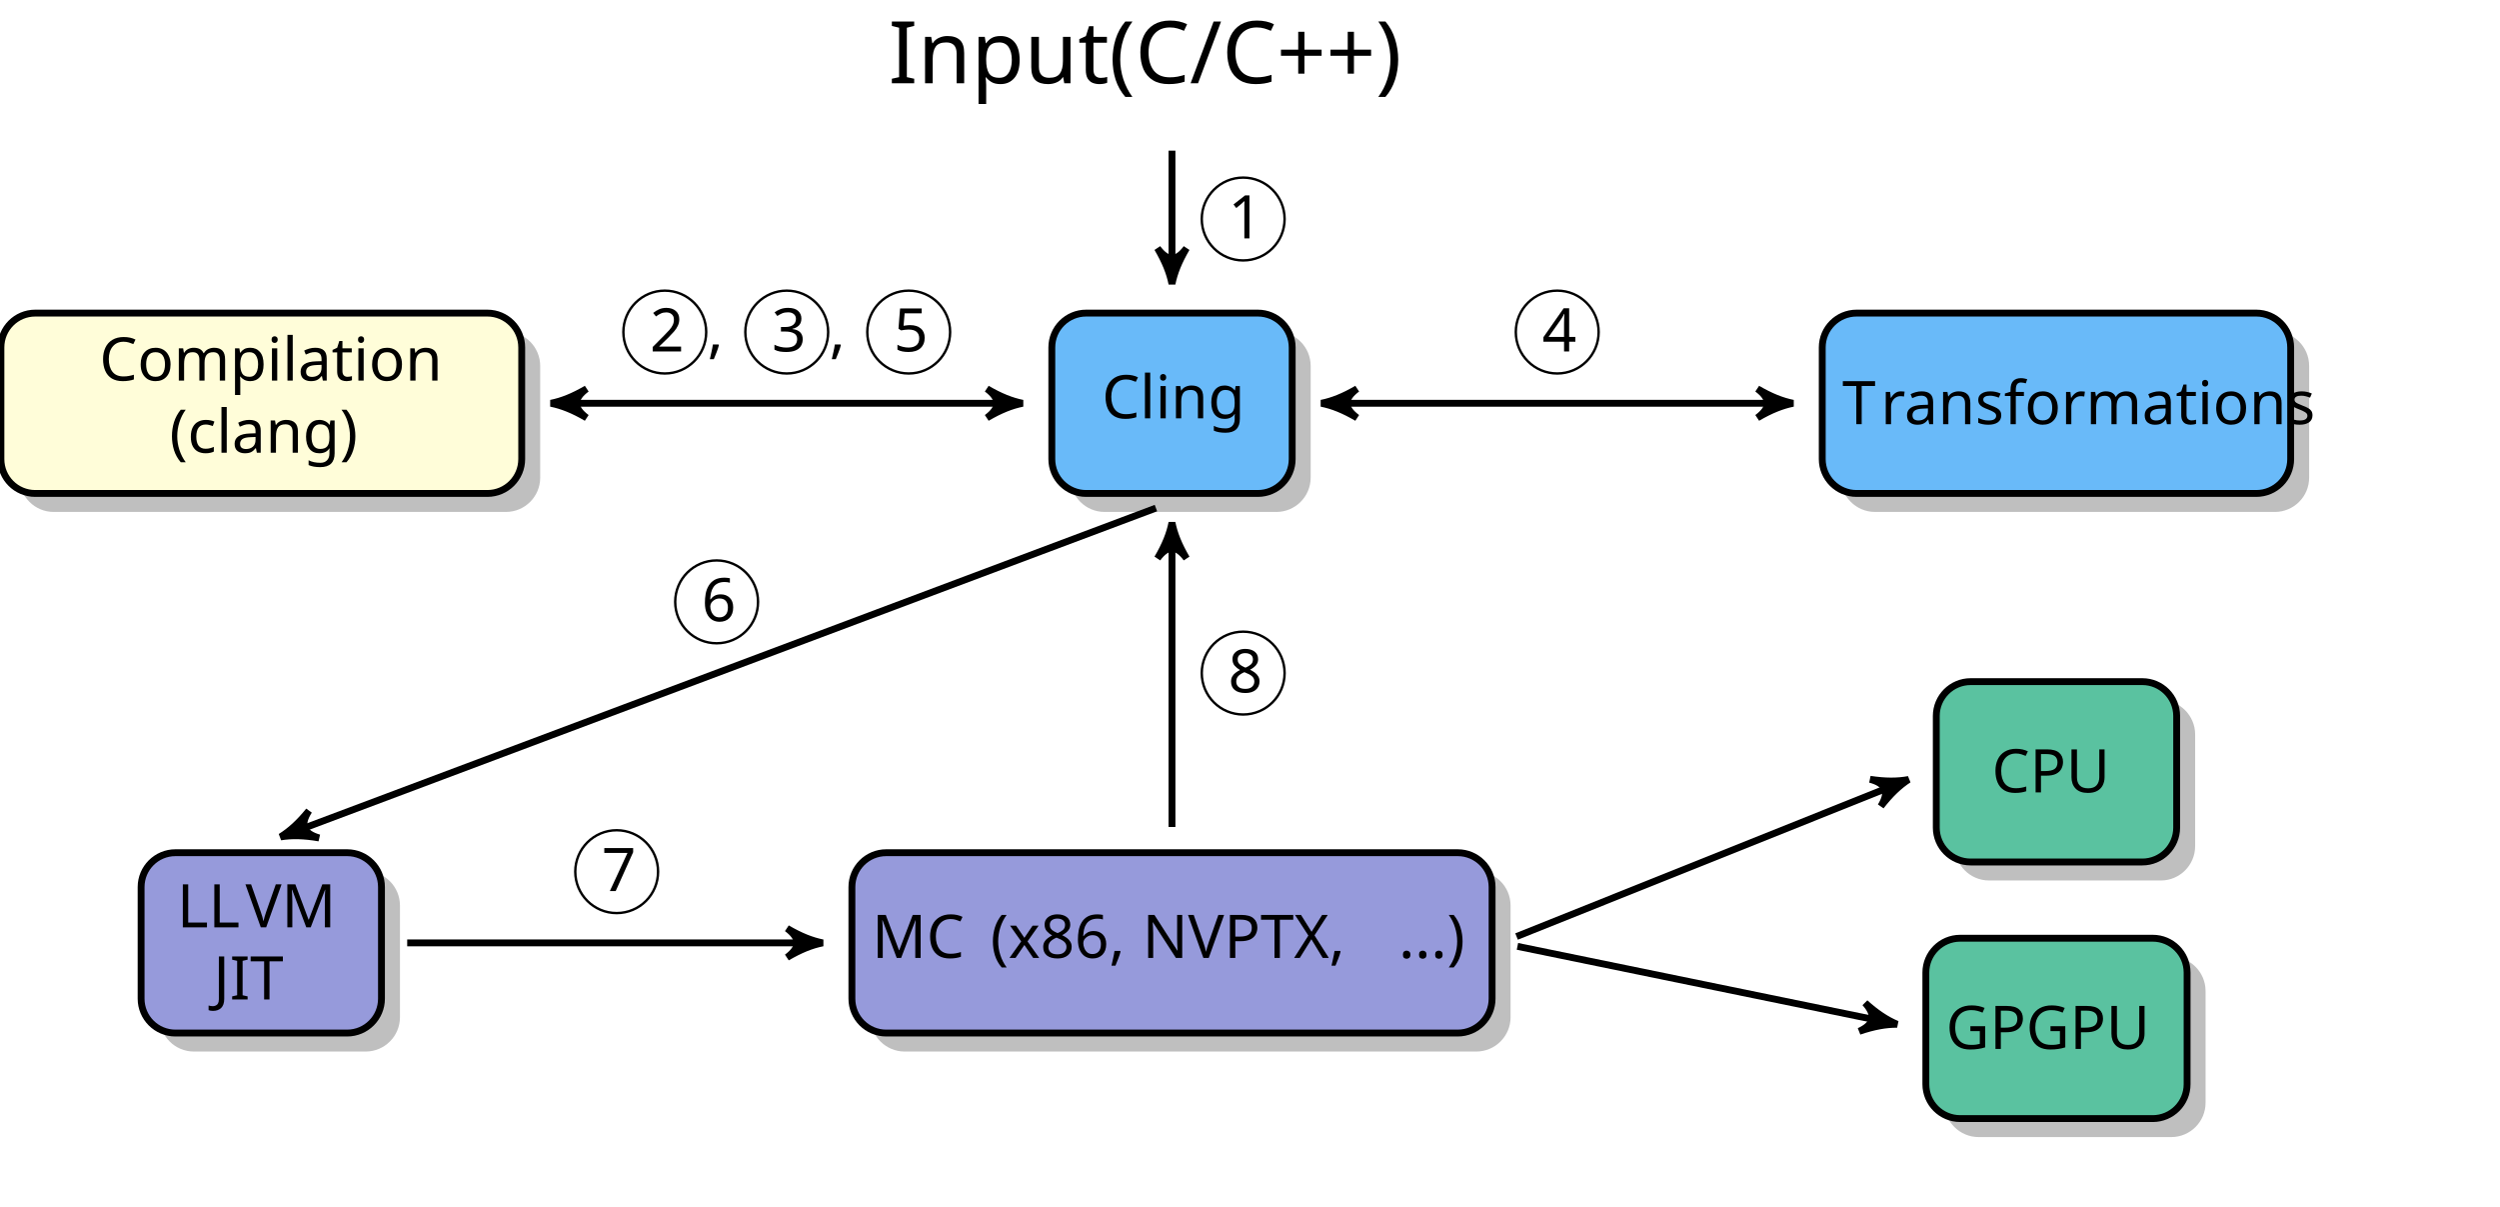
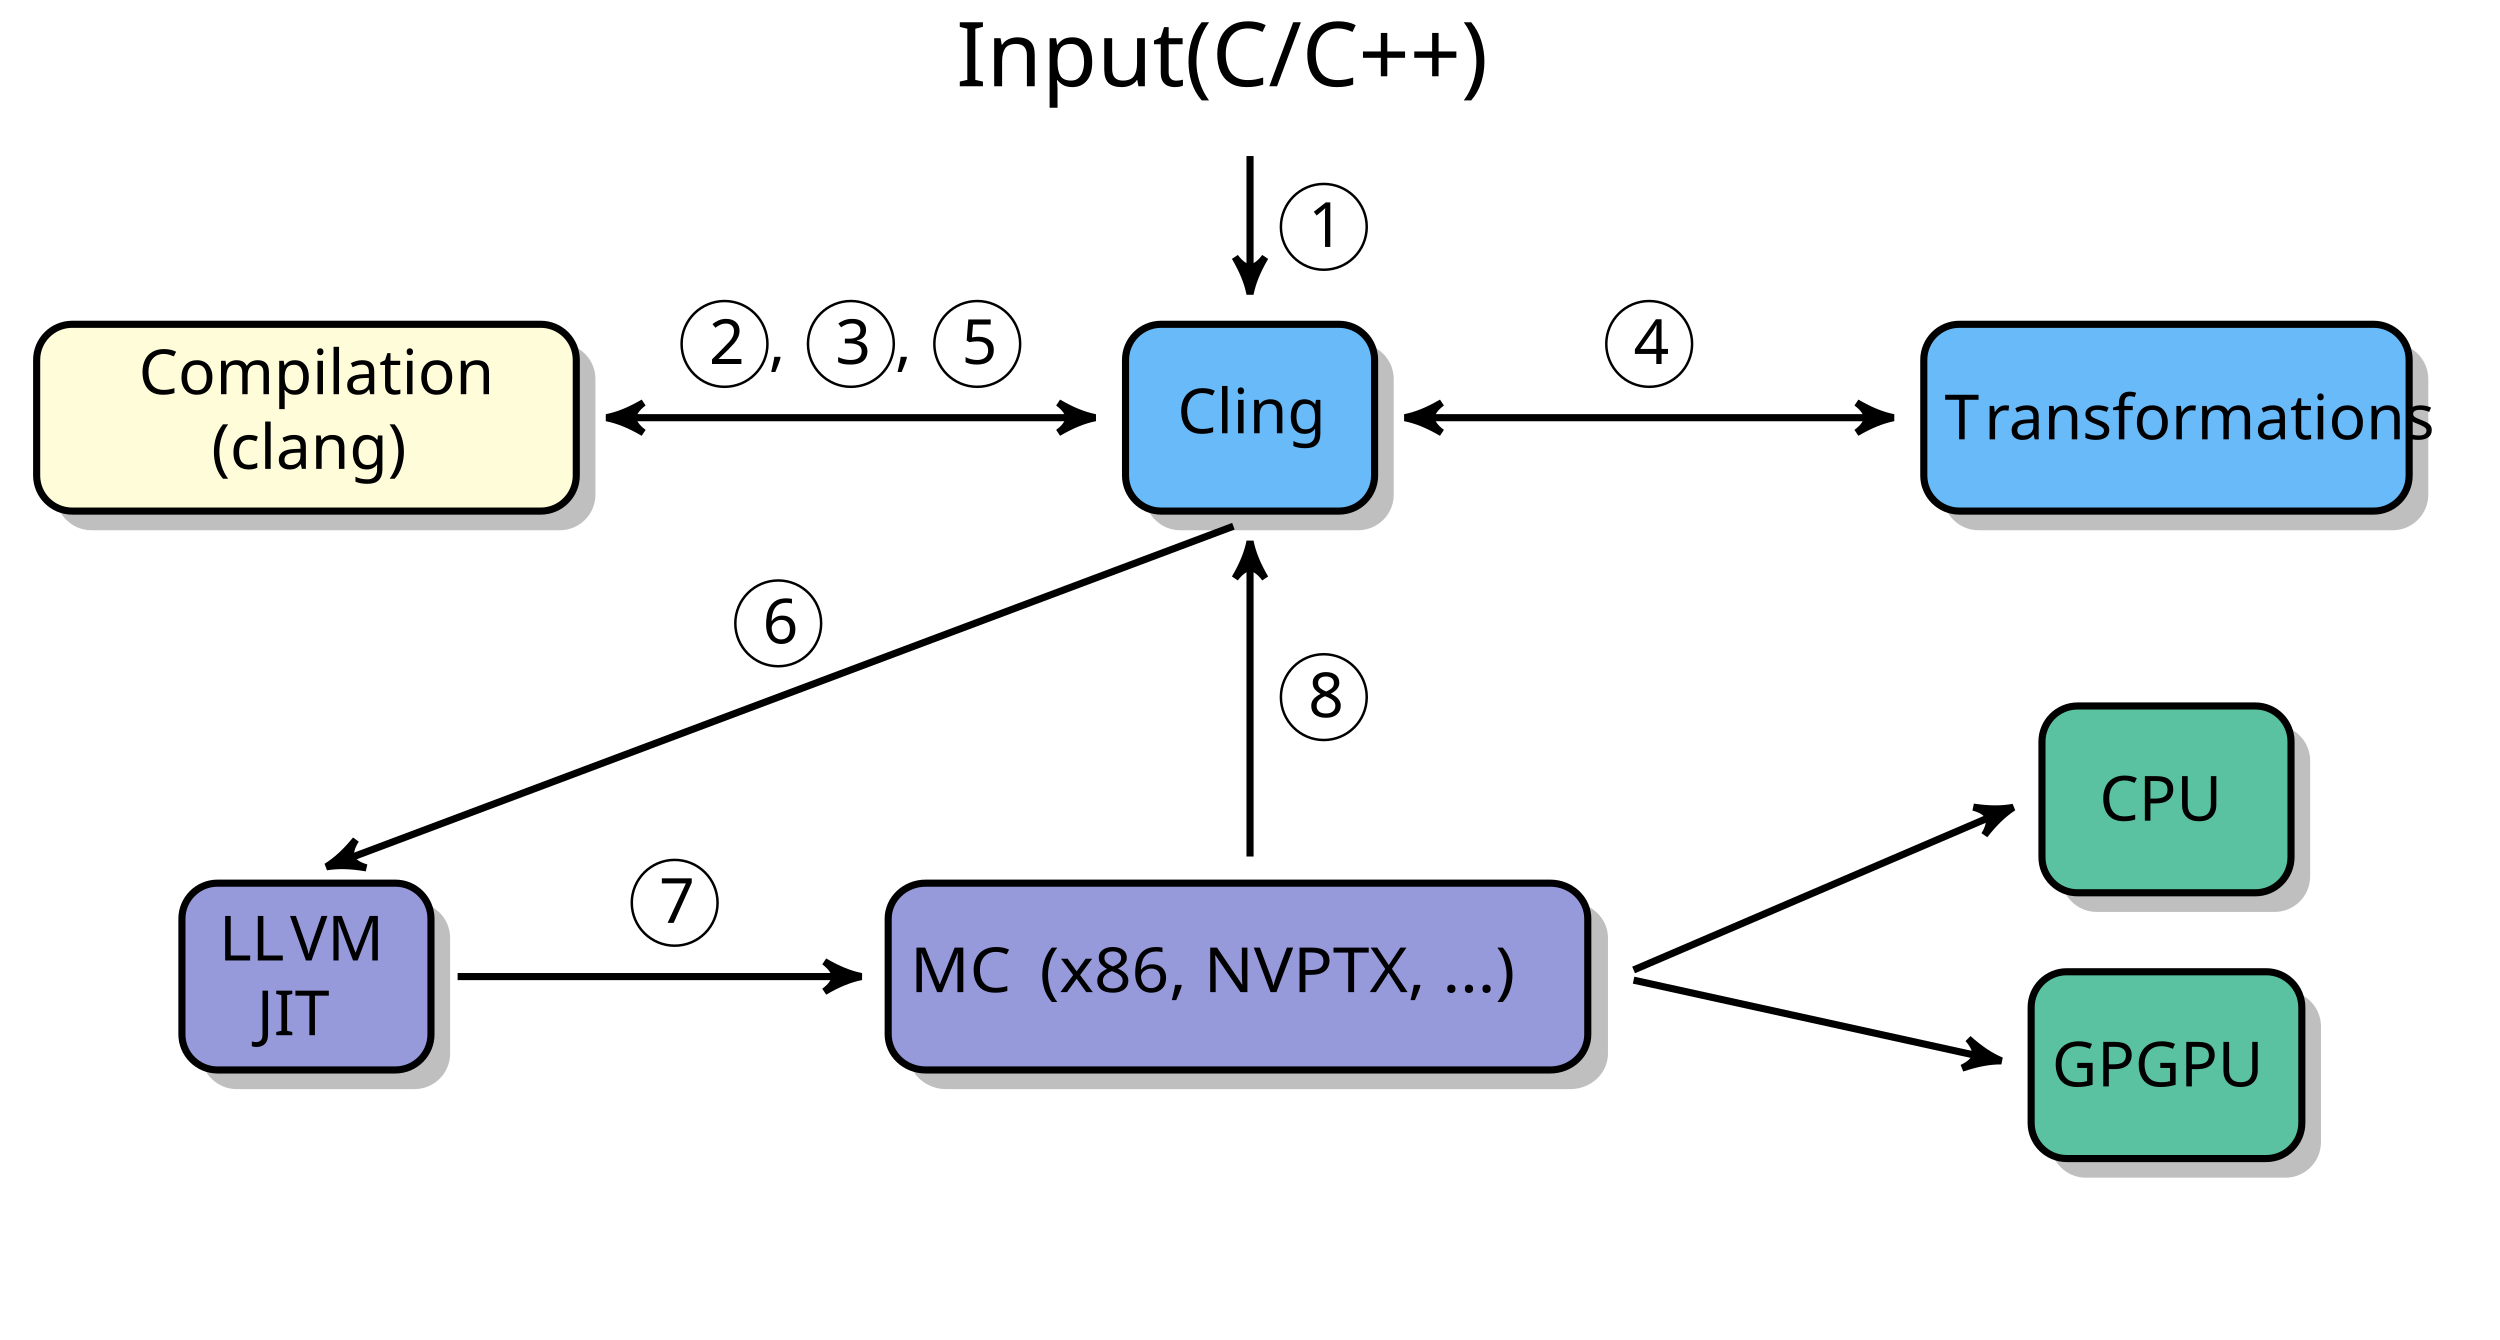
- <svg xmlns="http://www.w3.org/2000/svg" version="1.1" height="" viewBox="0 0 290 140" preserveAspectRatio="xMidYMid slice">
+ <svg xmlns="http://www.w3.org/2000/svg" version="1.1" height="" viewBox="0 0 280 150" width="14px">
  <defs />
  <style type="text/css">

text.f0 {font-family:cmr12;font-size:14.346px}
text.f1 {font-family:cmr10;font-size:9.963px}

</style>
-   <g id="page1" transform="matrix(1, 0, 0, 1, -99, -53)">
+   <g id="page1" transform="matrix(1, 0, 0, 1, -95, -53)">
    <text class="f0" x="235.005" y="60.147" transform="matrix(0.7 0 0 0.7 37.5895 20.55485)" style="white-space: pre;">Input(C/C++)</text>
    <path d="M247.114 91.465H227.188C224.985 91.465 223.203 93.25 223.203 95.449V108.402C223.203 110.602 224.985 112.387 227.188 112.387H247.114C249.313 112.387 251.098 110.602 251.098 108.402V95.449C251.098 93.25 249.313 91.465 247.114 91.465Z" fill="#808080" fill-opacity="0.5" />
    <path d="M244.969 89.32H225.043C222.84 89.32 221.059 91.106 221.059 93.305V106.258C221.059 108.457 222.84 110.242 225.043 110.242H244.969C247.168 110.242 248.953 108.457 248.953 106.258V93.305C248.953 91.106 247.168 89.32 244.969 89.32Z" fill="#69baf9" />
    <path d="M244.969 89.32H225.043C222.84 89.32 221.059 91.106 221.059 93.305V106.258C221.059 108.457 222.84 110.242 225.043 110.242H244.969C247.168 110.242 248.953 108.457 248.953 106.258V93.305C248.953 91.106 247.168 89.32 244.969 89.32Z" stroke="#000" fill="none" stroke-width="0.797" stroke-miterlimit="10" />
    <text class="f1" x="235.005" y="60.147" transform="matrix(0.7 0 0 0.7 62.3655 59.42175)" style="white-space: pre;">Cling</text>
    <path d="M157.703 91.465H105.235C103.035 91.465 101.25 93.25 101.25 95.449V108.402C101.25 110.602 103.035 112.387 105.235 112.387H157.703C159.906 112.387 161.688 110.602 161.688 108.402V95.449C161.688 93.25 159.906 91.465 157.703 91.465Z" fill="#808080" fill-opacity="0.5" />
    <path d="M155.559 89.32H103.09C100.887 89.32 99.105 91.106 99.105 93.305V106.258C99.105 108.457 100.887 110.242 103.09 110.242H155.559C157.762 110.242 159.543 108.457 159.543 106.258V93.305C159.543 91.106 157.762 89.32 155.559 89.32Z" fill="#fffdd9" />
    <path d="M155.559 89.32H103.09C100.887 89.32 99.105 91.106 99.105 93.305V106.258C99.105 108.457 100.887 110.242 103.09 110.242H155.559C157.762 110.242 159.543 108.457 159.543 106.258V93.305C159.543 91.106 157.762 89.32 155.559 89.32Z" stroke="#000" fill="none" stroke-width="0.797" stroke-miterlimit="10" />
    <text class="f1" x="248.012" y="60.147" transform="matrix(0.7 0 0 0.7 -63.0745 55.04405)" style="white-space: pre;">Compilation<tspan x="259.635" y="72.103">(clang)</tspan>
    </text>
    <path d="M362.985 91.465H316.594C314.395 91.465 312.61 93.25 312.61 95.449V108.402C312.61 110.602 314.395 112.387 316.594 112.387H362.985C365.184 112.387 366.969 110.602 366.969 108.402V95.449C366.969 93.25 365.184 91.465 362.985 91.465Z" fill="#808080" fill-opacity="0.5" />
    <path d="M360.836 89.32H314.449C312.25 89.32 310.465 91.106 310.465 93.305V106.258C310.465 108.457 312.25 110.242 314.449 110.242H360.836C363.039 110.242 364.824 108.457 364.824 106.258V93.305C364.824 91.106 363.039 89.32 360.836 89.32Z" fill="#69baf9" />
    <path d="M360.836 89.32H314.449C312.25 89.32 310.465 91.106 310.465 93.305V106.258C310.465 108.457 312.25 110.242 314.449 110.242H360.836C363.039 110.242 364.824 108.457 364.824 106.258V93.305C364.824 91.106 363.039 89.32 360.836 89.32Z" stroke="#000" fill="none" stroke-width="0.797" stroke-miterlimit="10" />
    <text class="f1" x="235.005" y="60.147" transform="matrix(0.7 0 0 0.7 148.2865 60.09975)" style="white-space: pre;">T<tspan x="241.37">ransformations</tspan>
    </text>
    <path d="M141.43 154.059H121.504C119.305 154.059 117.52 155.844 117.52 158.043V170.996C117.52 173.195 119.305 174.98 121.504 174.98H141.43C143.633 174.98 145.414 173.195 145.414 170.996V158.043C145.414 155.844 143.633 154.059 141.43 154.059Z" fill="#808080" fill-opacity="0.5" />
    <path d="M139.285 151.914H119.359C117.16 151.914 115.375 153.699 115.375 155.898V168.851C115.375 171.05 117.16 172.835 119.359 172.835H139.285C141.484 172.835 143.269 171.05 143.269 168.851V155.898C143.269 153.699 141.484 151.914 139.285 151.914Z" fill="#969adb" />
    <path d="M139.285 151.914H119.359C117.16 151.914 115.375 153.699 115.375 155.898V168.851C115.375 171.05 117.16 172.835 119.359 172.835H139.285C141.484 172.835 143.269 171.05 143.269 168.851V155.898C143.269 153.699 141.484 151.914 139.285 151.914Z" stroke="#000" fill="none" stroke-width="0.797" stroke-miterlimit="10" />
    <text class="f1" x="235.973" y="60.147" transform="matrix(0.7 0 0 0.7 -45.6415 118.4698)" style="white-space: pre;">LL<tspan x="247.32">VM</tspan>
      <tspan x="241.993" y="72.103">JIT</tspan>
    </text>
-     <path d="M270.309 154.059H203.988C201.789 154.059 200.004 155.84 200.004 158.043V170.992C200.004 173.195 201.789 174.98 203.988 174.98H270.309C272.512 174.98 274.297 173.195 274.297 170.992V158.043C274.297 155.84 272.512 154.059 270.309 154.059Z" fill="#808080" fill-opacity="0.5" />
-     <path d="M268.164 151.914H201.844C199.644 151.914 197.859 153.695 197.859 155.898V168.847C197.859 171.05 199.644 172.835 201.844 172.835H268.164C270.367 172.835 272.152 171.05 272.152 168.847V155.898C272.152 153.695 270.367 151.914 268.164 151.914Z" fill="#969adb" />
-     <path d="M268.164 151.914H201.844C199.644 151.914 197.859 153.695 197.859 155.898V168.847C197.859 171.05 199.644 172.835 201.844 172.835H268.164C270.367 172.835 272.152 171.05 272.152 168.847V155.898C272.152 153.695 270.367 151.914 268.164 151.914Z" stroke="#000" fill="none" stroke-width="0.797" stroke-miterlimit="10" />
-     <text class="f1" x="235.005" y="60.147" transform="matrix(0.7 0 0 0.7 35.6805 122.0138)" style="white-space: pre;">MC<tspan x="254.653">(x86,</tspan>
-       <tspan x="279.837">NVPTX,</tspan>
-       <tspan x="322.317">...)</tspan>
+     <path d="M 270.887 154.059 L 200.941 154.059 C 198.621 154.059 196.738 155.84 196.738 158.043 L 196.738 170.992 C 196.738 173.195 198.621 174.98 200.941 174.98 L 270.887 174.98 C 273.211 174.98 275.094 173.195 275.094 170.992 L 275.094 158.043 C 275.094 155.84 273.211 154.059 270.887 154.059 Z" fill="#808080" fill-opacity="0.5" style="" />
+     <path d="M 268.626 151.914 L 198.679 151.914 C 196.359 151.914 194.476 153.695 194.476 155.898 L 194.476 168.848 C 194.476 171.051 196.359 172.836 198.679 172.836 L 268.626 172.836 C 270.949 172.836 272.831 171.051 272.831 168.848 L 272.831 155.898 C 272.831 153.695 270.949 151.914 268.626 151.914 Z" fill="#969adb" style="" />
+     <path d="M 268.626 151.914 L 198.679 151.914 C 196.359 151.914 194.476 153.695 194.476 155.898 L 194.476 168.848 C 194.476 171.051 196.359 172.836 198.679 172.836 L 268.626 172.836 C 270.949 172.836 272.831 171.051 272.831 168.848 L 272.831 155.898 C 272.831 153.695 270.949 151.914 268.626 151.914 Z" stroke="#000" fill="none" stroke-width="0.797" stroke-miterlimit="10" style="" />
+     <text class="f1" x="235.005" y="60.147" transform="matrix(0.738279, 0, 0, 0.7, 23.42862, 122.0137)" style="white-space: pre;">MC<tspan x="254.653">(x86, NVPTX, ...)</tspan>
    </text>
    <path d="M349.754 134.215H329.828C327.629 134.215 325.844 136 325.844 138.199V151.152C325.844 153.351 327.629 155.137 329.828 155.137H349.754C351.953 155.137 353.739 153.351 353.739 151.152V138.199C353.739 136 351.953 134.215 349.754 134.215Z" fill="#808080" fill-opacity="0.5" />
    <path d="M347.609 132.07H327.684C325.484 132.07 323.699 133.856 323.699 136.055V149.008C323.699 151.207 325.484 152.992 327.684 152.992H347.609C349.809 152.992 351.594 151.207 351.594 149.008V136.055C351.594 133.856 349.809 132.07 347.609 132.07Z" fill="#5ac2a0" />
    <path d="M347.609 132.07H327.684C325.484 132.07 323.699 133.856 323.699 136.055V149.008C323.699 151.207 325.484 152.992 327.684 152.992H347.609C349.809 152.992 351.594 151.207 351.594 149.008V136.055C351.594 133.856 349.809 132.07 347.609 132.07Z" stroke="#000" fill="none" stroke-width="0.797" stroke-miterlimit="10" />
    <text class="f1" x="235.005" y="60.147" transform="matrix(0.7 0 0 0.7 165.6355 102.8107)" style="white-space: pre;">CPU</text>
    <path d="M350.965 163.98H328.617C326.418 163.98 324.633 165.761 324.633 167.965V180.918C324.633 183.117 326.418 184.902 328.617 184.902H350.965C353.164 184.902 354.949 183.117 354.949 180.918V167.965C354.949 165.761 353.164 163.98 350.965 163.98Z" fill="#808080" fill-opacity="0.5" />
    <path d="M348.82 161.835H326.473C324.273 161.835 322.488 163.618 322.488 165.821V178.769C322.488 180.972 324.273 182.757 326.473 182.757H348.82C351.02 182.757 352.805 180.972 352.805 178.769V165.821C352.805 163.618 351.02 161.835 348.82 161.835Z" fill="#5ac2a0" />
    <path d="M348.82 161.835H326.473C324.273 161.835 322.488 163.618 322.488 165.821V178.769C322.488 180.972 324.273 182.757 326.473 182.757H348.82C351.02 182.757 352.805 180.972 352.805 178.769V165.821C352.805 163.618 351.02 161.835 348.82 161.835Z" stroke="#000" fill="none" stroke-width="0.797" stroke-miterlimit="10" />
    <text class="f1" x="235.005" y="60.147" transform="matrix(0.7 0 0 0.7 160.3085 132.5747)" style="white-space: pre;">GPGPU</text>
    <path d="M235.004 70.477V84.902" stroke="#000" fill="none" stroke-width="0.797" stroke-miterlimit="10" />
    <path d="M235.004 85.937C235.266 84.641 235.781 83.348 236.688 81.793C235.523 83.348 234.488 83.348 233.32 81.793C234.227 83.348 234.746 84.641 235.004 85.937Z" />
    <path d="M235.004 85.937C235.266 84.641 235.781 83.348 236.688 81.793C235.523 83.348 234.488 83.348 233.32 81.793C234.227 83.348 234.746 84.641 235.004 85.937Z" stroke="#000" fill="none" stroke-width="0.797" stroke-miterlimit="10" stroke-linejoin="bevel" />
    <path d="M248.074 78.406C248.074 75.754 245.922 73.602 243.266 73.602C240.613 73.602 238.461 75.754 238.461 78.406C238.461 81.063 240.613 83.211 243.266 83.211C245.922 83.211 248.074 81.063 248.074 78.406Z" stroke="#000" fill="none" stroke-width="0.279" stroke-miterlimit="10" />
    <text class="f1" x="233.787" y="56.937" transform="matrix(0.7 0 0 0.7 77.8721 40.79799)" style="white-space: pre;">1</text>
    <path d="M216.637 99.781H163.961" stroke="#000" fill="none" stroke-width="0.797" stroke-miterlimit="10" />
    <path d="M217.672 99.781C216.379 99.523 215.082 99.004 213.528 98.098C215.082 99.266 215.082 100.301 213.528 101.465C215.082 100.559 216.379 100.039 217.672 99.781Z" />
    <path d="M217.672 99.781C216.379 99.523 215.082 99.004 213.528 98.098C215.082 99.266 215.082 100.301 213.528 101.465C215.082 100.559 216.379 100.039 217.672 99.781Z" stroke="#000" fill="none" stroke-width="0.797" stroke-miterlimit="10" stroke-linejoin="bevel" />
    <path d="M162.925 99.781C164.222 100.043 165.515 100.559 167.07 101.465C165.515 100.301 165.515 99.266 167.07 98.098C165.515 99.004 164.222 99.523 162.925 99.781Z" />
    <path d="M162.925 99.781C164.222 100.043 165.515 100.559 167.07 101.465C165.515 100.301 165.515 99.266 167.07 98.098C165.515 99.004 164.222 99.523 162.925 99.781Z" stroke="#000" fill="none" stroke-width="0.797" stroke-miterlimit="10" stroke-linejoin="bevel" />
    <path d="M180.953 91.519C180.953 88.867 178.801 86.715 176.148 86.715C173.492 86.715 171.34 88.867 171.34 91.519C171.34 94.176 173.492 96.324 176.148 96.324C178.801 96.324 180.953 94.176 180.953 91.519Z" stroke="#000" fill="none" stroke-width="0.279" stroke-miterlimit="10" />
    <text class="f1" x="242.069" y="65.22" transform="matrix(0.7 0 0 0.7 4.9557 48.11343)" style="white-space: pre;">2</text>
    <text class="f1" x="249.134" y="60.147" transform="matrix(0.7 0 0 0.7 6.69888 51.6643)" style="white-space: pre;">,</text>
    <path d="M195.106 91.519C195.106 88.867 192.953 86.715 190.301 86.715C187.645 86.715 185.492 88.867 185.492 91.519C185.492 94.176 187.645 96.324 190.301 96.324C192.953 96.324 195.106 94.176 195.106 91.519Z" stroke="#000" fill="none" stroke-width="0.279" stroke-miterlimit="10" />
    <text class="f1" x="262.287" y="65.22" transform="matrix(0.7 0 0 0.7 4.9551 48.11343)" style="white-space: pre;">3</text>
    <text class="f1" x="269.352" y="60.147" transform="matrix(0.7 0 0 0.7 6.69888 51.6643)" style="white-space: pre;">,</text>
    <path d="M209.258 91.519C209.258 88.867 207.106 86.715 204.453 86.715C201.797 86.715 199.645 88.867 199.645 91.519C199.645 94.176 201.797 96.324 204.453 96.324C207.106 96.324 209.258 94.176 209.258 91.519Z" stroke="#000" fill="none" stroke-width="0.279" stroke-miterlimit="10" />
    <text class="f1" x="282.504" y="65.22" transform="matrix(0.7 0 0 0.7 4.9552 48.11343)" style="white-space: pre;">5</text>
    <path d="M253.371 99.781H306.047" stroke="#000" fill="none" stroke-width="0.797" stroke-miterlimit="10" />
    <path d="M252.335 99.781C253.632 100.039 254.925 100.559 256.48 101.465C254.925 100.301 254.925 99.266 256.48 98.098C254.925 99.004 253.632 99.523 252.335 99.781Z" />
    <path d="M252.335 99.781C253.632 100.039 254.925 100.559 256.48 101.465C254.925 100.301 254.925 99.266 256.48 98.098C254.925 99.004 253.632 99.523 252.335 99.781Z" stroke="#000" fill="none" stroke-width="0.797" stroke-miterlimit="10" stroke-linejoin="bevel" />
    <path d="M307.082 99.781C305.79 99.523 304.493 99.004 302.938 98.098C304.493 99.266 304.493 100.301 302.938 101.465C304.493 100.559 305.79 100.043 307.082 99.781Z" />
    <path d="M307.082 99.781C305.79 99.523 304.493 99.004 302.938 98.098C304.493 99.266 304.493 100.301 302.938 101.465C304.493 100.559 305.79 100.043 307.082 99.781Z" stroke="#000" fill="none" stroke-width="0.797" stroke-miterlimit="10" stroke-linejoin="bevel" />
    <path d="M284.516 91.519C284.516 88.867 282.364 86.715 279.711 86.715C277.055 86.715 274.903 88.867 274.903 91.519C274.903 94.176 277.055 96.324 279.711 96.324C282.364 96.324 284.516 94.176 284.516 91.519Z" stroke="#000" fill="none" stroke-width="0.279" stroke-miterlimit="10" />
    <text class="f1" x="242.069" y="65.22" transform="matrix(0.7 0 0 0.7 108.5177 48.11343)" style="white-space: pre;">4</text>
    <path d="M233.141 111.938L132.527 149.719" stroke="#000" fill="none" stroke-width="0.797" stroke-miterlimit="10" />
    <path d="M131.559 150.082C132.864 149.871 134.258 149.898 136.032 150.203C134.164 149.656 133.801 148.687 134.848 147.051C133.711 148.445 132.68 149.383 131.559 150.082Z" />
    <path d="M131.559 150.082C132.864 149.871 134.258 149.898 136.032 150.203C134.164 149.656 133.801 148.687 134.848 147.051C133.711 148.445 132.68 149.383 131.559 150.082Z" stroke="#000" fill="none" stroke-width="0.797" stroke-miterlimit="10" stroke-linejoin="bevel" />
    <path d="M186.968 122.816C186.968 120.164 184.816 118.012 182.164 118.012C179.507 118.012 177.355 120.164 177.355 122.816C177.355 125.473 179.507 127.621 182.164 127.621C184.816 127.621 186.968 125.473 186.968 122.816Z" stroke="#000" fill="none" stroke-width="0.279" stroke-miterlimit="10" />
    <text class="f1" x="242.069" y="65.22" transform="matrix(0.7 0 0 0.7 10.9707 79.40993)" style="white-space: pre;">6</text>
-     <path d="M146.254 162.375H193.438" stroke="#000" fill="none" stroke-width="0.797" stroke-miterlimit="10" />
-     <path d="M194.476 162.375C193.179 162.117 191.886 161.597 190.332 160.691C191.886 161.855 191.886 162.894 190.332 164.058C191.886 163.152 193.179 162.632 194.476 162.375Z" />
-     <path d="M194.476 162.375C193.179 162.117 191.886 161.597 190.332 160.691C191.886 161.855 191.886 162.894 190.332 164.058C191.886 163.152 193.179 162.632 194.476 162.375Z" stroke="#000" fill="none" stroke-width="0.797" stroke-miterlimit="10" stroke-linejoin="bevel" />
+     <path d="M 146.254 162.376 L 188.552 162.376" stroke="#000" fill="none" stroke-width="0.797" stroke-miterlimit="10" style="" />
+     <path d="M 191.476 162.375 C 190.179 162.117 188.886 161.597 187.332 160.691 C 188.886 161.855 188.886 162.894 187.332 164.058 C 188.886 163.152 190.179 162.632 191.476 162.375 Z" />
+     <path d="M 191.476 162.375 C 190.179 162.117 188.886 161.597 187.332 160.691 C 188.886 161.855 188.886 162.894 187.332 164.058 C 188.886 163.152 190.179 162.632 191.476 162.375 Z" stroke="#000" fill="none" stroke-width="0.797" stroke-miterlimit="10" stroke-linejoin="bevel" />
    <path d="M175.367 154.113C175.367 151.461 173.218 149.309 170.562 149.309C167.91 149.309 165.758 151.461 165.758 154.113C165.758 156.77 167.91 158.918 170.562 158.918C173.218 158.918 175.367 156.77 175.367 154.113Z" stroke="#000" fill="none" stroke-width="0.279" stroke-miterlimit="10" />
    <text class="f1" x="242.069" y="65.22" transform="matrix(0.7 0 0 0.7 -0.6283 110.7069)" style="white-space: pre;">7</text>
    <path d="M235.004 148.93V114.664" stroke="#000" fill="none" stroke-width="0.797" stroke-miterlimit="10" />
    <path d="M235.004 113.625C234.746 114.922 234.227 116.215 233.32 117.769C234.488 116.215 235.523 116.215 236.688 117.769C235.781 116.215 235.266 114.922 235.004 113.625Z" />
    <path d="M235.004 113.625C234.746 114.922 234.227 116.215 233.32 117.769C234.488 116.215 235.523 116.215 236.688 117.769C235.781 116.215 235.266 114.922 235.004 113.625Z" stroke="#000" fill="none" stroke-width="0.797" stroke-miterlimit="10" stroke-linejoin="bevel" />
    <path d="M248.074 131.078C248.074 128.426 245.922 126.274 243.266 126.274C240.613 126.274 238.461 128.426 238.461 131.078C238.461 133.735 240.613 135.883 243.266 135.883C245.922 135.883 248.074 133.735 248.074 131.078Z" stroke="#000" fill="none" stroke-width="0.279" stroke-miterlimit="10" />
    <text class="f1" x="233.787" y="56.937" transform="matrix(0.7 0 0 0.7 77.8721 93.46989)" style="white-space: pre;">8</text>
-     <path d="M274.992 161.637L319.527 143.809" stroke="#000" fill="none" stroke-width="0.797" stroke-miterlimit="10" />
+     <path d="M 277.962 161.637 L 319.527 143.809" stroke="#000" fill="none" stroke-width="0.797" stroke-miterlimit="10" style="" />
    <path d="M320.488 143.422C319.187 143.664 317.793 143.664 316.015 143.399C317.89 143.903 318.277 144.864 317.265 146.524C318.371 145.106 319.383 144.145 320.488 143.422Z" />
    <path d="M320.488 143.422C319.187 143.664 317.793 143.664 316.015 143.399C317.89 143.903 318.277 144.864 317.265 146.524C318.371 145.106 319.383 144.145 320.488 143.422Z" stroke="#000" fill="none" stroke-width="0.797" stroke-miterlimit="10" stroke-linejoin="bevel" />
-     <path d="M275.094 162.778L318.141 171.609" stroke="#000" fill="none" stroke-width="0.797" stroke-miterlimit="10" />
+     <path d="M 277.961 162.778 L 318.141 171.61" stroke="#000" fill="none" stroke-width="0.797" stroke-miterlimit="10" style="" />
    <path d="M319.156 171.817C317.937 171.305 316.773 170.535 315.433 169.336C316.722 170.789 316.515 171.805 314.758 172.633C316.461 172.059 317.836 171.809 319.156 171.817Z" />
    <path d="M319.156 171.817C317.937 171.305 316.773 170.535 315.433 169.336C316.722 170.789 316.515 171.805 314.758 172.633C316.461 172.059 317.836 171.809 319.156 171.817Z" stroke="#000" fill="none" stroke-width="0.797" stroke-miterlimit="10" stroke-linejoin="bevel" />
  </g>
</svg>
